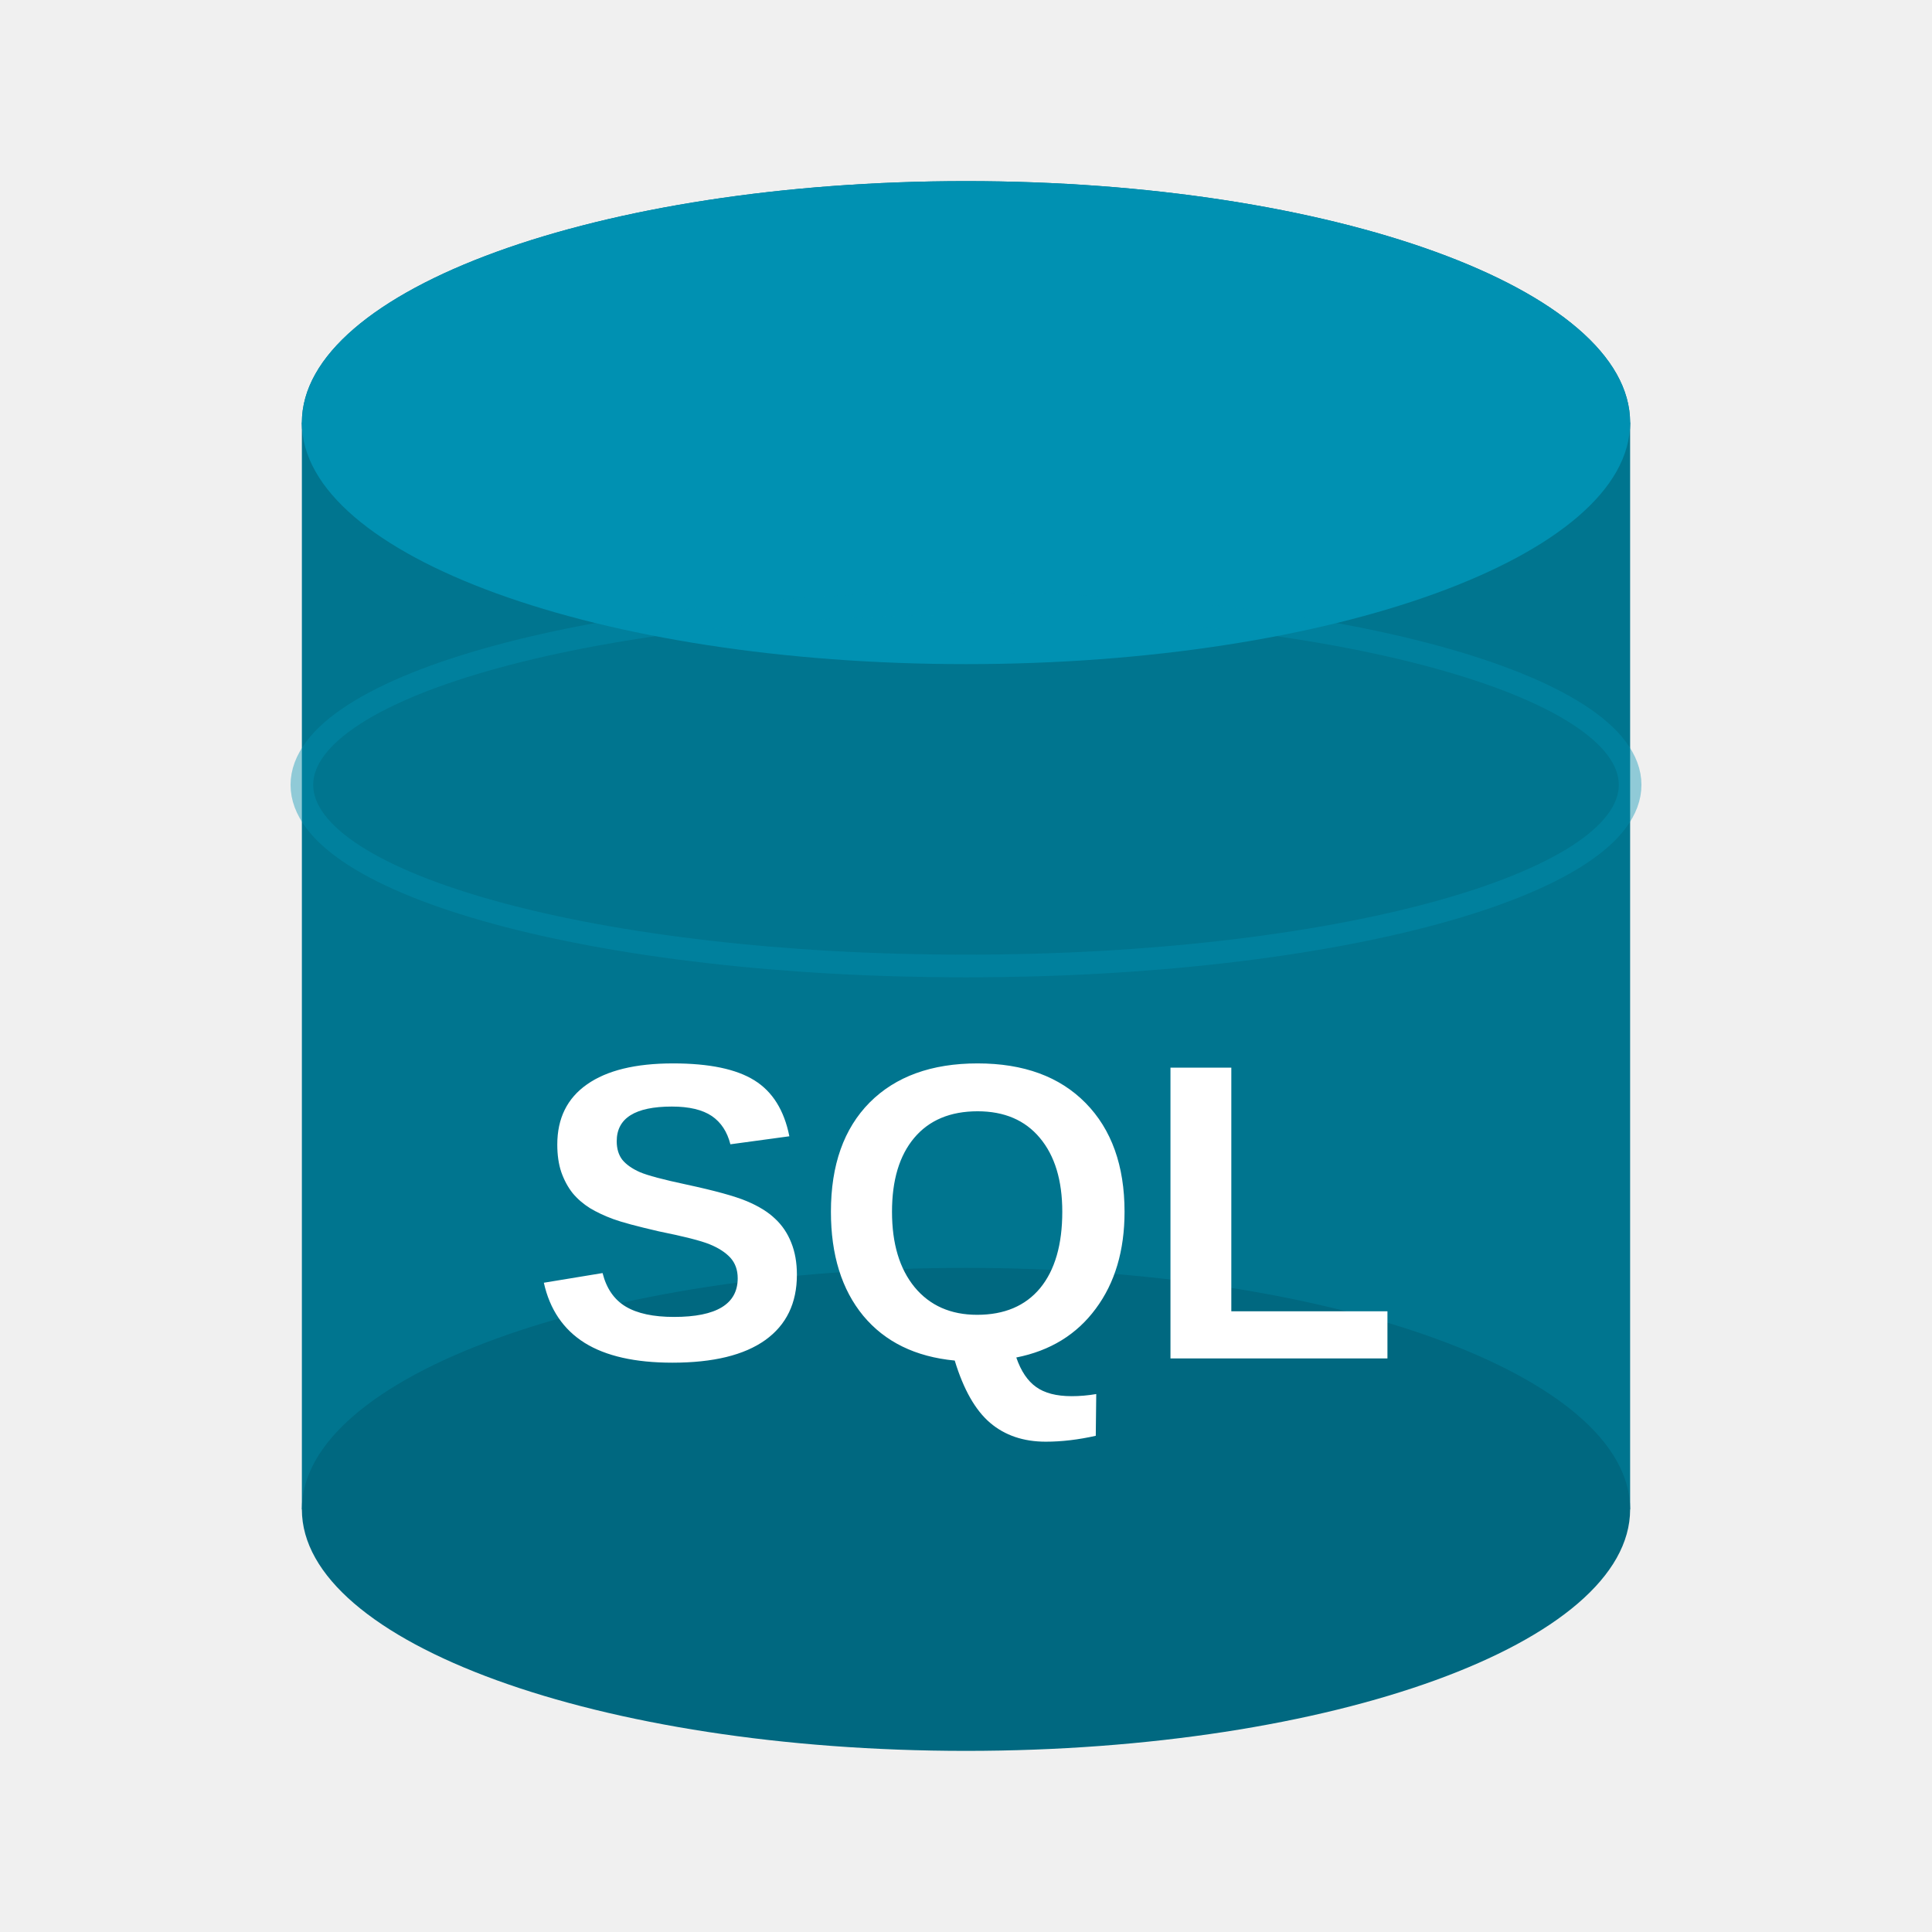
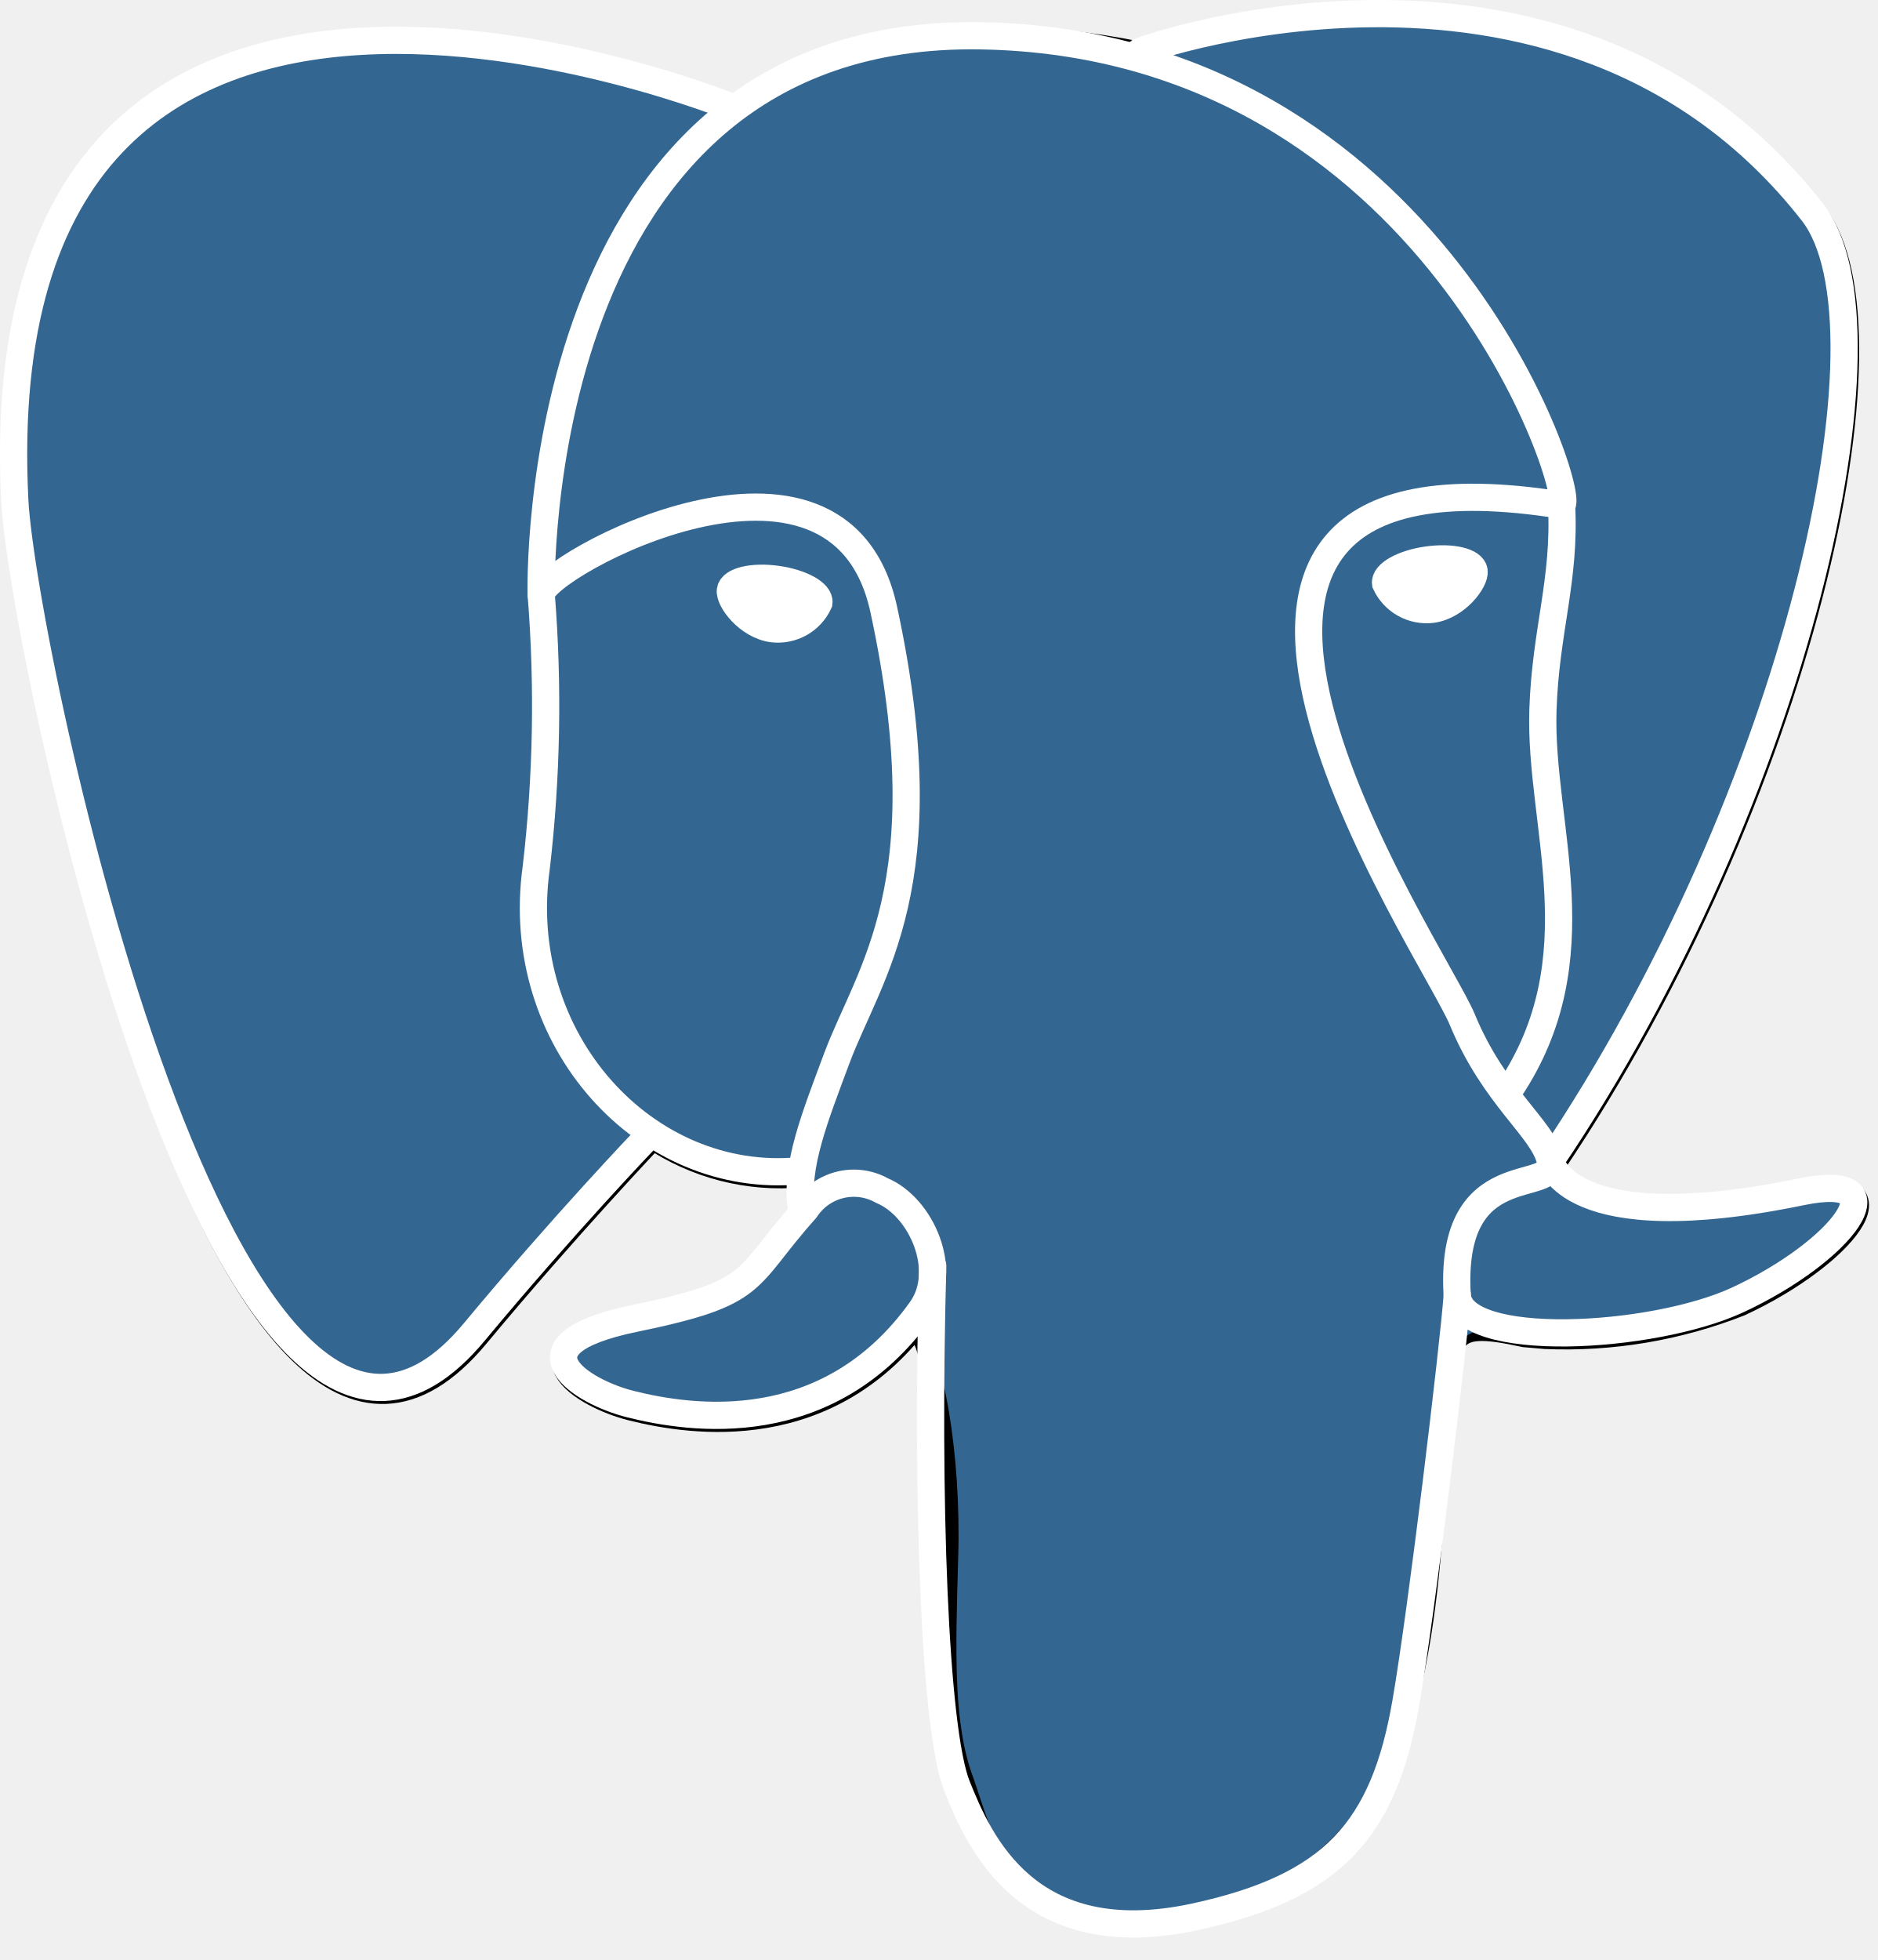
- <svg xmlns="http://www.w3.org/2000/svg" viewBox="0 0 128 128">
-   <ellipse cx="64" cy="28" rx="44" ry="16" fill="#00758f" />
-   <rect x="20" y="28" width="88" height="72" fill="#00758f" />
-   <ellipse cx="64" cy="100" rx="44" ry="16" fill="#006880" />
-   <ellipse cx="64" cy="28" rx="44" ry="16" fill="#0091b2" />
-   <ellipse cx="64" cy="52" rx="44" ry="12" fill="none" stroke="#0091b2" stroke-width="1.5" opacity="0.4" />
-   <text x="64" y="90" text-anchor="middle" font-family="Arial,sans-serif" font-weight="bold" font-size="28" fill="#fff">SQL</text>
+ <svg xmlns="http://www.w3.org/2000/svg" width="69" height="72" viewBox="0 0 69 72" fill="none">
+   <path d="M52.666 52.972C53.151 48.927 53.005 48.334 56.019 48.989L56.783 49.056C59.217 49.158 61.645 48.749 63.911 47.856C67.745 46.078 70.016 43.108 66.237 43.889C57.617 45.667 57.025 42.748 57.025 42.748C66.124 29.242 69.933 12.097 66.648 7.9C57.693 -3.547 42.185 1.867 41.926 2.009L41.843 2.024C39.95 1.643 38.024 1.442 36.093 1.424C32.834 1.26 29.618 2.222 26.985 4.15C26.985 4.15 -0.679 -7.25 0.608 18.483C0.882 23.957 8.454 59.901 17.485 49.044C20.785 45.074 23.977 41.717 23.977 41.717C25.582 42.802 27.515 43.297 29.445 43.117L29.599 42.986C29.553 43.502 29.574 44.021 29.662 44.532C27.335 47.132 28.018 47.588 23.367 48.545C18.662 49.515 21.427 51.245 23.23 51.693C25.419 52.24 30.482 53.015 33.903 48.227L33.767 48.773C34.679 49.503 34.617 54.021 34.746 57.249C34.876 60.477 35.093 63.489 35.746 65.265C36.401 67.041 37.181 71.615 43.294 70.305C48.403 69.21 52.309 67.634 52.664 52.976" fill="black" />
+   <path d="M52.666 52.972C53.151 48.927 53.005 48.334 56.019 48.989L56.783 49.056C59.217 49.158 61.645 48.749 63.911 47.856C67.745 46.078 70.016 43.108 66.237 43.889C57.617 45.667 57.025 42.748 57.025 42.748C66.124 29.242 69.933 12.097 66.648 7.9C57.693 -3.547 42.185 1.867 41.926 2.009L41.843 2.024C39.95 1.643 38.024 1.442 36.093 1.424C32.834 1.26 29.618 2.222 26.985 4.15C26.985 4.15 -0.679 -7.25 0.608 18.483C0.882 23.957 8.454 59.901 17.485 49.044C20.785 45.074 23.977 41.717 23.977 41.717C25.582 42.802 27.515 43.297 29.445 43.117L29.599 42.986C29.553 43.502 29.574 44.021 29.662 44.532C27.335 47.132 28.018 47.588 23.367 48.545C18.662 49.515 21.427 51.245 23.23 51.693C25.419 52.24 30.482 53.015 33.903 48.227L33.767 48.773C34.679 49.503 34.617 54.021 34.746 57.249C34.876 60.477 35.093 63.489 35.746 65.265C36.401 67.041 37.181 71.615 43.294 70.305C48.403 69.21 52.309 67.634 52.664 52.976" stroke="black" />
+   <path d="M66.243 43.889C57.621 45.667 57.029 42.748 57.029 42.748C66.129 29.241 69.936 12.096 66.653 7.899C57.694 -3.547 42.185 1.866 41.926 2.01L41.843 2.025C39.949 1.644 38.023 1.444 36.092 1.425C32.833 1.261 29.618 2.223 26.985 4.15C26.985 4.15 -0.679 -7.25 0.608 18.484C0.882 23.958 8.454 59.902 17.485 49.045C20.785 45.075 23.974 41.718 23.974 41.718C25.581 42.803 27.513 43.298 29.444 43.118L29.598 42.987C29.552 43.502 29.573 44.022 29.66 44.533C27.332 47.133 28.017 47.589 23.366 48.546C18.66 49.516 21.424 51.246 23.23 51.694C25.418 52.241 30.48 53.016 33.901 48.228L33.766 48.774C34.678 49.504 35.318 53.523 35.209 57.167C35.102 60.811 35.031 63.312 35.748 65.267C36.467 67.222 37.182 71.617 43.297 70.307C48.406 69.212 51.053 66.375 51.422 61.642C51.682 58.277 52.275 58.775 52.312 55.767L52.785 54.343C53.333 49.782 52.873 48.311 56.02 48.995L56.785 49.062C59.219 49.164 61.648 48.755 63.913 47.862C67.746 46.084 70.013 43.114 66.24 43.895L66.243 43.889Z" fill="#336791" />
+   <path d="M34.272 46.503C34.035 54.99 34.332 63.535 35.162 65.612C35.992 67.689 37.771 71.729 43.886 70.419C48.995 69.319 50.853 67.204 51.66 62.526C52.254 59.084 53.399 49.526 53.546 47.567" stroke="white" stroke-linecap="round" stroke-linejoin="round" />
+   <path d="M26.943 3.959C26.943 3.959 -0.741 -7.356 0.543 18.375C0.817 23.849 8.389 59.794 17.421 48.937C20.721 44.967 23.706 41.852 23.706 41.852" stroke="white" stroke-linecap="round" stroke-linejoin="round" />
+   <path d="M41.896 1.894C40.938 2.194 57.296 -4.086 66.596 7.794C69.88 11.994 66.074 29.136 56.972 42.643" stroke="white" stroke-linecap="round" stroke-linejoin="round" />
+   <path d="M56.964 42.642C56.964 42.642 57.556 45.562 66.178 43.782C69.956 43.002 67.678 45.971 63.852 47.751C60.708 49.21 53.658 49.584 53.542 47.568C53.242 42.368 57.252 43.946 56.964 42.642ZM56.964 42.642C56.703 41.468 54.91 40.316 53.725 37.442C52.691 34.934 39.535 15.701 57.373 18.557C58.028 18.422 52.721 1.589 36.026 1.315C19.332 1.041 19.884 21.841 19.884 21.841" stroke="white" stroke-linecap="round" stroke-linejoin="bevel" />
+   <path d="M29.604 44.421C27.277 47.021 27.961 47.477 23.31 48.434C18.604 49.404 21.369 51.134 23.173 51.582C25.361 52.13 30.424 52.905 33.845 48.115C34.887 46.657 33.839 44.33 32.408 43.736C31.941 43.473 31.392 43.398 30.871 43.525C30.351 43.652 29.898 43.972 29.604 44.421Z" stroke="white" stroke-linecap="round" stroke-linejoin="round" />
+   <path d="M29.446 44.375C29.212 42.847 29.946 41.028 30.738 38.9C31.924 35.708 34.662 32.515 32.472 22.388C30.84 14.842 19.892 20.818 19.886 21.841C20.153 25.183 20.092 28.545 19.703 31.876C18.818 38.203 23.729 43.553 29.383 43.006" stroke="white" stroke-linecap="round" stroke-linejoin="round" />
+   <path d="M26.837 21.688C26.788 22.037 27.477 22.97 28.375 23.095C28.725 23.139 29.08 23.07 29.389 22.899C29.697 22.728 29.942 22.462 30.089 22.142C30.138 21.793 29.449 21.408 28.55 21.282C27.651 21.156 26.884 21.339 26.837 21.688Z" fill="white" stroke="white" />
+   <path d="M54.164 20.976C54.214 21.325 53.524 22.258 52.626 22.383C52.276 22.427 51.921 22.358 51.613 22.187C51.304 22.016 51.059 21.75 50.911 21.43C50.864 21.081 51.553 20.696 52.45 20.57C53.349 20.444 54.117 20.627 54.164 20.976Z" fill="white" stroke="white" />
+   <path d="M57.377 18.557C57.525 21.298 56.787 23.165 56.693 26.084C56.555 30.326 58.715 35.184 55.461 40.041" stroke="white" stroke-linecap="round" stroke-linejoin="round" />
</svg>
